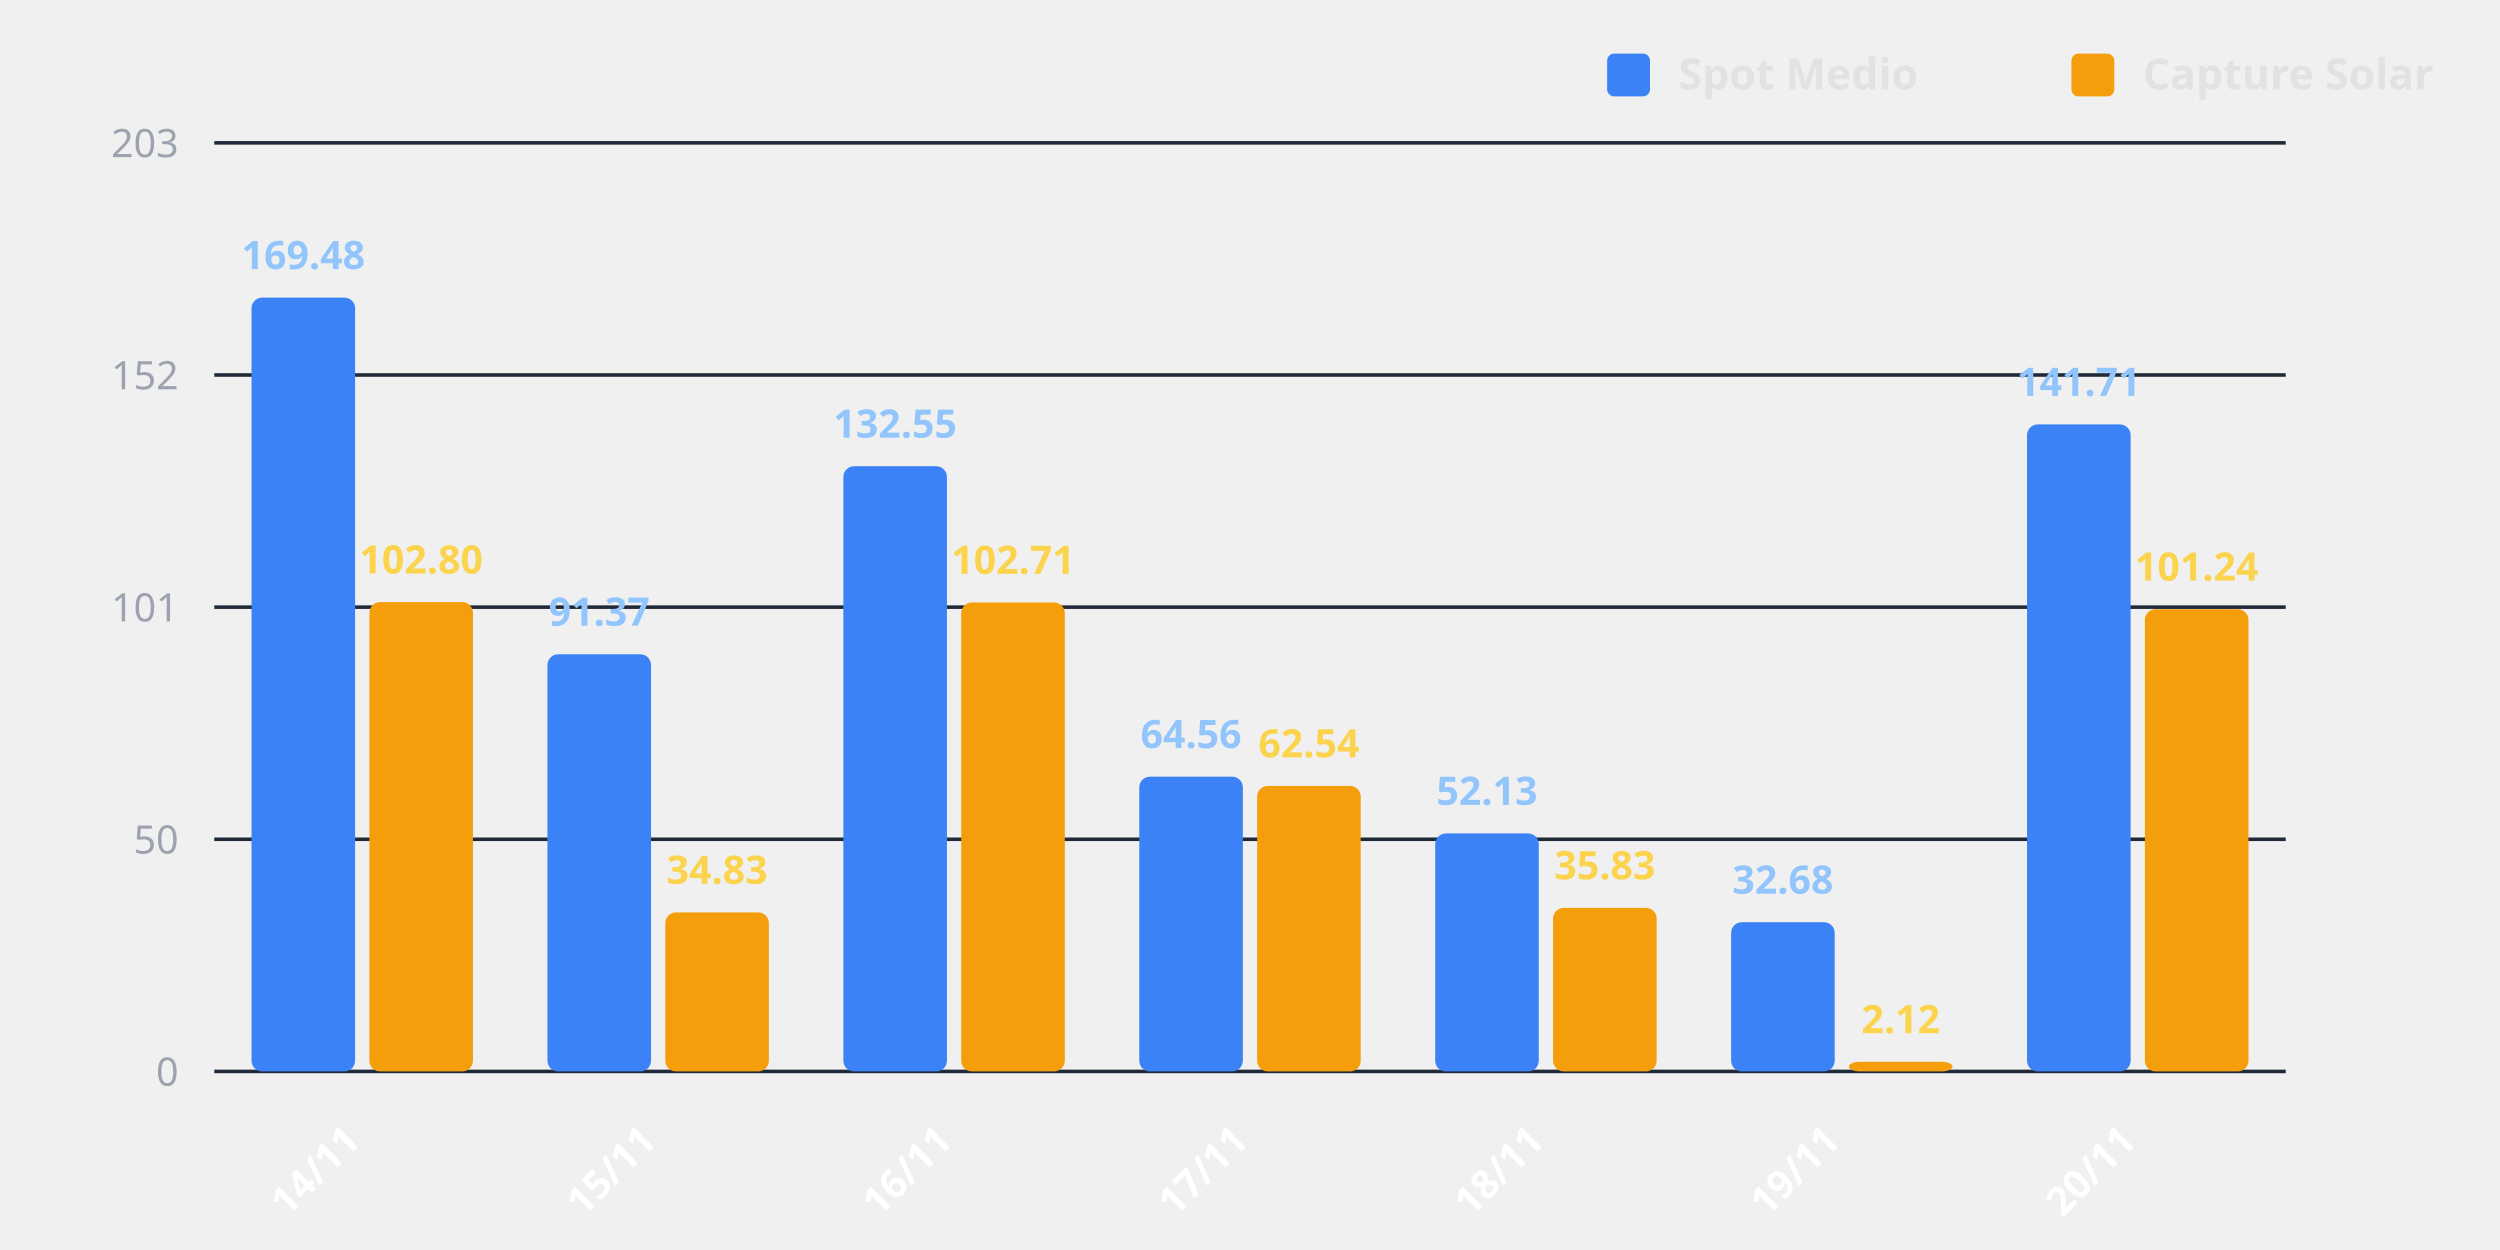
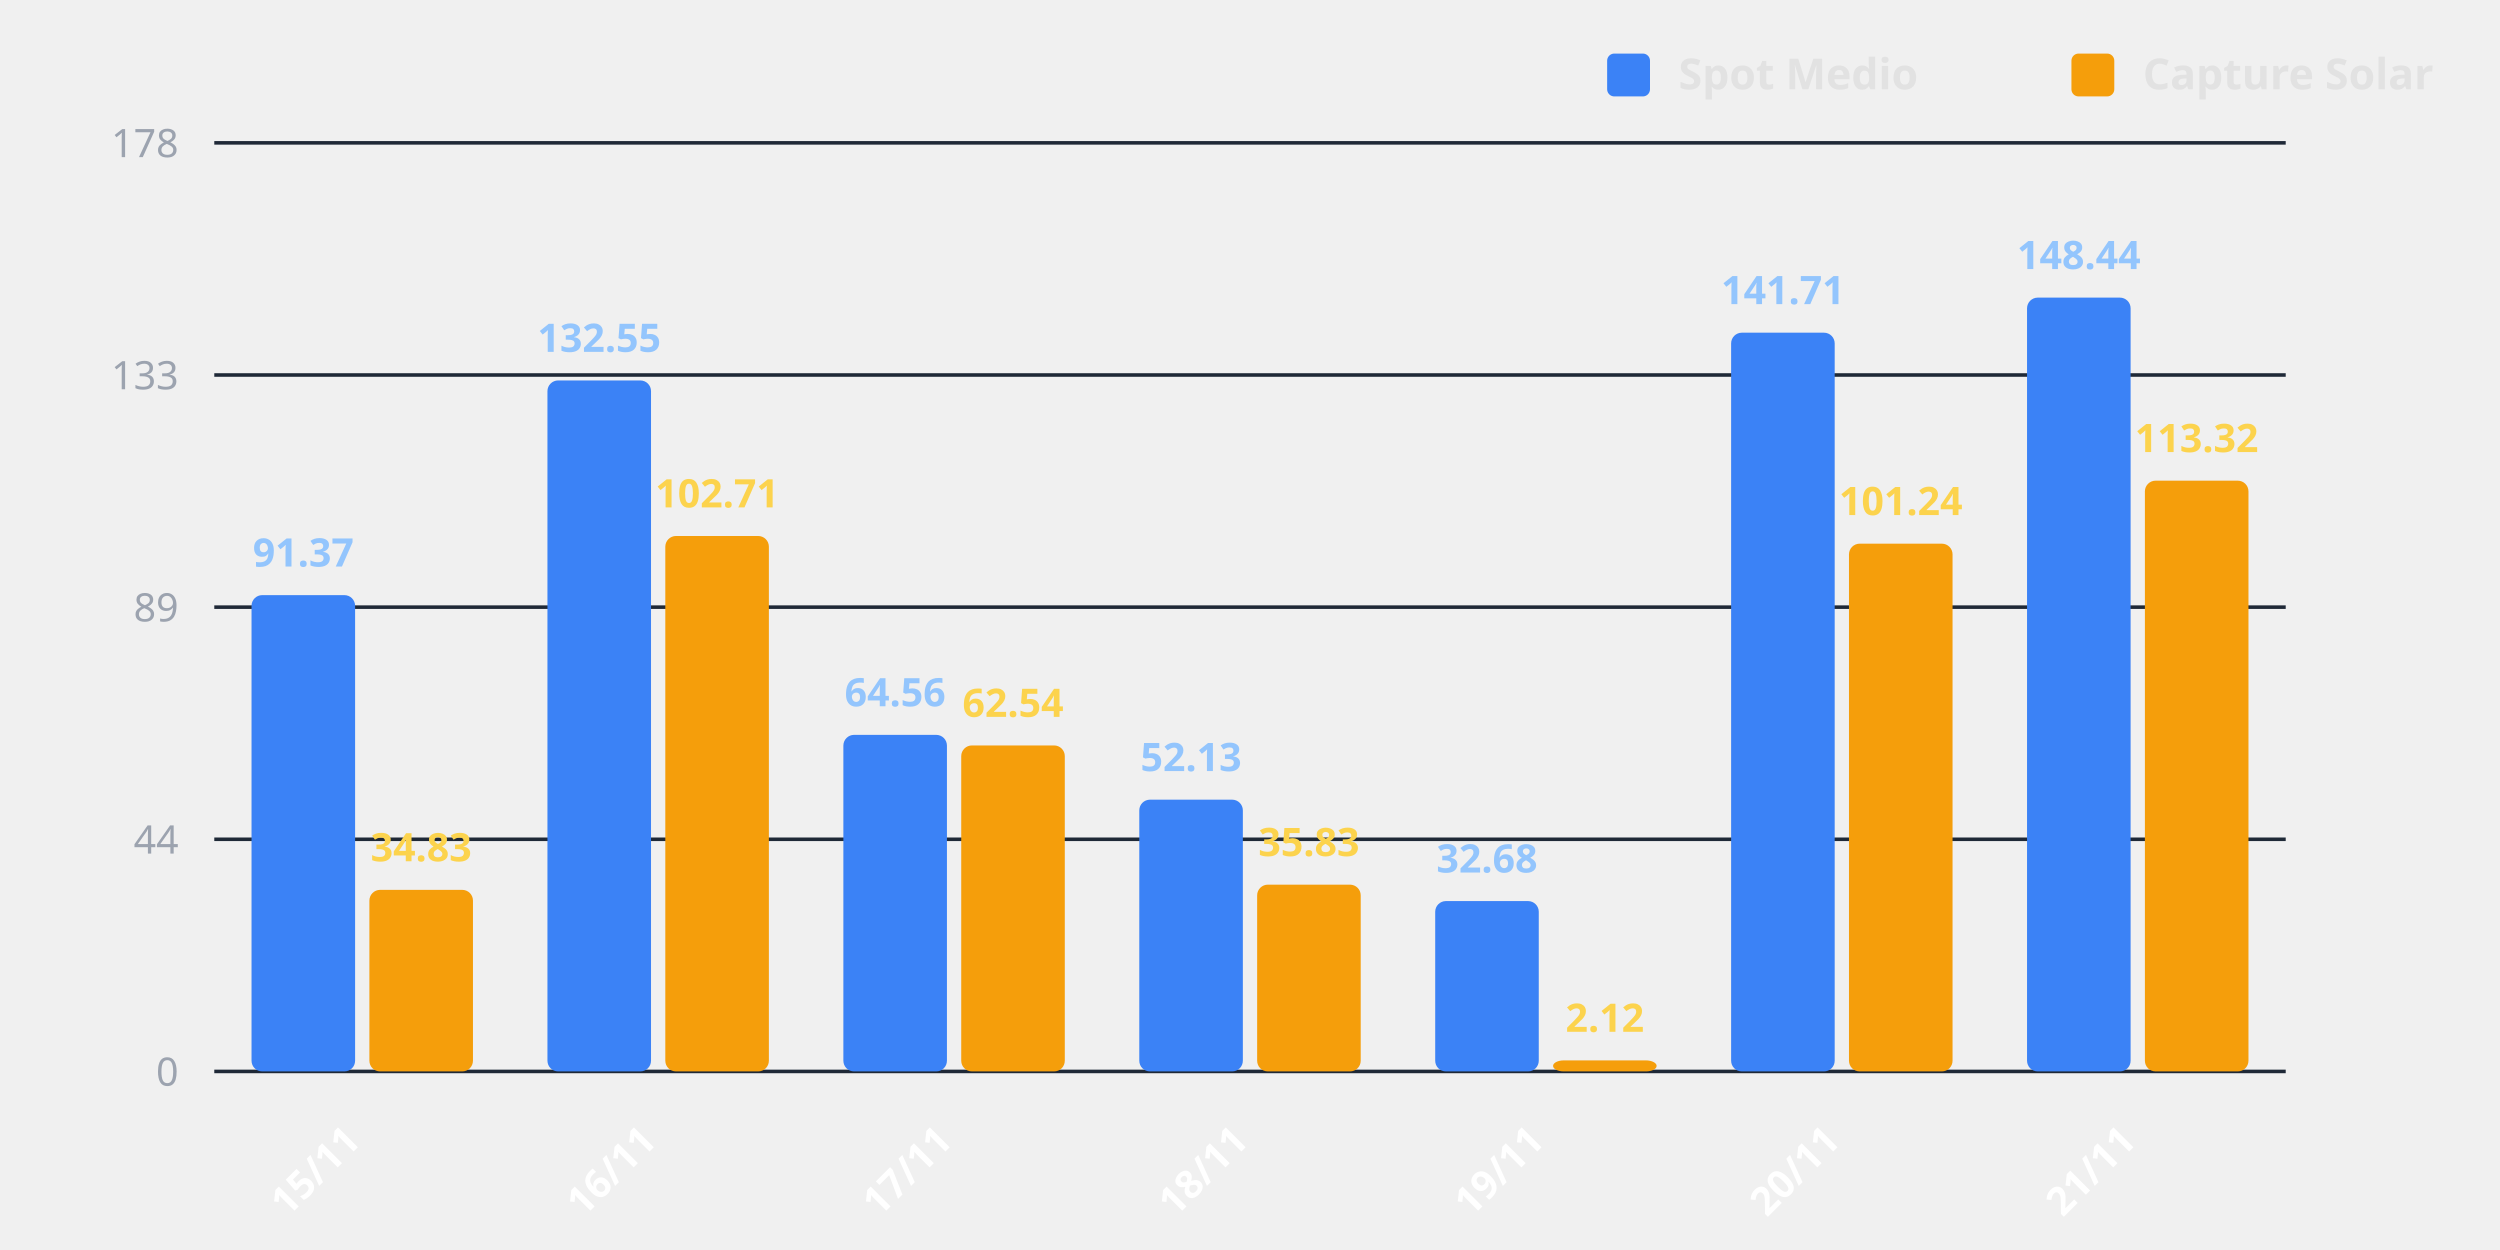
<svg xmlns="http://www.w3.org/2000/svg" viewBox="0 0 700 350" style="font-family: sans-serif; background-color: #0b0f19;">
  <rect x="450" y="15" width="12" height="12" fill="#3b82f6" rx="2" />
  <text x="470" y="25" font-size="12" fill="#e2e2e2" font-weight="bold">Spot Medio</text>
  <rect x="580" y="15" width="12" height="12" fill="#f59e0b" rx="2" />
  <text x="600" y="25" font-size="12" fill="#e2e2e2" font-weight="bold">Capture Solar</text>
  <line x1="60" y1="300.0" x2="640" y2="300.0" stroke="#1f2937" stroke-width="1" />
  <text x="50" y="304.0" text-anchor="end" font-size="11" fill="#9ca3af">0</text>
  <line x1="60" y1="235.0" x2="640" y2="235.0" stroke="#1f2937" stroke-width="1" />
-   <text x="50" y="239.0" text-anchor="end" font-size="11" fill="#9ca3af">50</text>
+   <text x="50" y="239.0" text-anchor="end" font-size="11" fill="#9ca3af">44</text>
  <line x1="60" y1="170.0" x2="640" y2="170.0" stroke="#1f2937" stroke-width="1" />
-   <text x="50" y="174.0" text-anchor="end" font-size="11" fill="#9ca3af">101</text>
+   <text x="50" y="174.0" text-anchor="end" font-size="11" fill="#9ca3af">89</text>
  <line x1="60" y1="105.0" x2="640" y2="105.0" stroke="#1f2937" stroke-width="1" />
-   <text x="50" y="109.0" text-anchor="end" font-size="11" fill="#9ca3af">152</text>
+   <text x="50" y="109.0" text-anchor="end" font-size="11" fill="#9ca3af">133</text>
  <line x1="60" y1="40.0" x2="640" y2="40.0" stroke="#1f2937" stroke-width="1" />
-   <text x="50" y="44.0" text-anchor="end" font-size="11" fill="#9ca3af">203</text>
-   <text x="101.429" y="320" text-anchor="end" transform="rotate(-45, 101.4286, 320)" font-size="11" font-weight="bold" fill="#ffffff">14/11</text>
-   <rect x="70.429" y="83.333" width="29.0" height="216.667" fill="#3b82f6" rx="3" />
-   <text x="84.929" y="75.333" text-anchor="middle" font-size="11" font-weight="bold" fill="#93c5fd">169.48</text>
-   <rect x="103.429" y="168.581" width="29.0" height="131.419" fill="#f59e0b" rx="3" />
-   <text x="117.929" y="160.581" text-anchor="middle" font-size="11" font-weight="bold" fill="#fcd34d">102.80</text>
-   <text x="184.286" y="320" text-anchor="end" transform="rotate(-45, 184.2857, 320)" font-size="11" font-weight="bold" fill="#ffffff">15/11</text>
-   <rect x="153.286" y="183.193" width="29.0" height="116.807" fill="#3b82f6" rx="3" />
-   <text x="167.786" y="175.193" text-anchor="middle" font-size="11" font-weight="bold" fill="#93c5fd">91.37</text>
-   <rect x="186.286" y="255.473" width="29.0" height="44.527" fill="#f59e0b" rx="3" />
-   <text x="200.786" y="247.473" text-anchor="middle" font-size="11" font-weight="bold" fill="#fcd34d">34.83</text>
-   <text x="267.143" y="320" text-anchor="end" transform="rotate(-45, 267.1429, 320)" font-size="11" font-weight="bold" fill="#ffffff">16/11</text>
-   <rect x="236.143" y="130.545" width="29.0" height="169.455" fill="#3b82f6" rx="3" />
-   <text x="250.643" y="122.545" text-anchor="middle" font-size="11" font-weight="bold" fill="#93c5fd">132.55</text>
-   <rect x="269.143" y="168.691" width="29.0" height="131.309" fill="#f59e0b" rx="3" />
-   <text x="283.643" y="160.691" text-anchor="middle" font-size="11" font-weight="bold" fill="#fcd34d">102.71</text>
-   <text x="350.0" y="320" text-anchor="end" transform="rotate(-45, 350.0, 320)" font-size="11" font-weight="bold" fill="#ffffff">17/11</text>
-   <rect x="319.0" y="217.462" width="29.0" height="82.538" fill="#3b82f6" rx="3" />
-   <text x="333.5" y="209.462" text-anchor="middle" font-size="11" font-weight="bold" fill="#93c5fd">64.56</text>
-   <rect x="352.0" y="220.055" width="29.0" height="79.945" fill="#f59e0b" rx="3" />
-   <text x="366.5" y="212.055" text-anchor="middle" font-size="11" font-weight="bold" fill="#fcd34d">62.54</text>
-   <text x="432.857" y="320" text-anchor="end" transform="rotate(-45, 432.8571, 320)" font-size="11" font-weight="bold" fill="#ffffff">18/11</text>
-   <rect x="401.857" y="233.355" width="29.0" height="66.645" fill="#3b82f6" rx="3" />
-   <text x="416.357" y="225.355" text-anchor="middle" font-size="11" font-weight="bold" fill="#93c5fd">52.13</text>
-   <rect x="434.857" y="254.196" width="29.0" height="45.804" fill="#f59e0b" rx="3" />
-   <text x="449.357" y="246.196" text-anchor="middle" font-size="11" font-weight="bold" fill="#fcd34d">35.83</text>
-   <text x="515.714" y="320" text-anchor="end" transform="rotate(-45, 515.7143, 320)" font-size="11" font-weight="bold" fill="#ffffff">19/11</text>
-   <rect x="484.714" y="258.224" width="29.0" height="41.776" fill="#3b82f6" rx="3" />
-   <text x="499.214" y="250.224" text-anchor="middle" font-size="11" font-weight="bold" fill="#93c5fd">32.68</text>
-   <rect x="517.714" y="297.295" width="29.0" height="2.705" fill="#f59e0b" rx="3" />
-   <text x="532.214" y="289.295" text-anchor="middle" font-size="11" font-weight="bold" fill="#fcd34d">2.12</text>
-   <text x="598.571" y="320" text-anchor="end" transform="rotate(-45, 598.5714, 320)" font-size="11" font-weight="bold" fill="#ffffff">20/11</text>
-   <rect x="567.571" y="118.837" width="29.0" height="181.163" fill="#3b82f6" rx="3" />
-   <text x="582.071" y="110.837" text-anchor="middle" font-size="11" font-weight="bold" fill="#93c5fd">141.71</text>
-   <rect x="600.571" y="170.574" width="29.0" height="129.426" fill="#f59e0b" rx="3" />
-   <text x="615.071" y="162.574" text-anchor="middle" font-size="11" font-weight="bold" fill="#fcd34d">101.24</text>
+   <text x="50" y="44.0" text-anchor="end" font-size="11" fill="#9ca3af">178</text>
+   <text x="101.429" y="320" text-anchor="end" transform="rotate(-45, 101.4286, 320)" font-size="11" font-weight="bold" fill="#ffffff">15/11</text>
+   <rect x="70.429" y="166.633" width="29.0" height="133.367" fill="#3b82f6" rx="3" />
+   <text x="84.929" y="158.633" text-anchor="middle" font-size="11" font-weight="bold" fill="#93c5fd">91.37</text>
+   <rect x="103.429" y="249.161" width="29.0" height="50.839" fill="#f59e0b" rx="3" />
+   <text x="117.929" y="241.161" text-anchor="middle" font-size="11" font-weight="bold" fill="#fcd34d">34.83</text>
+   <text x="184.286" y="320" text-anchor="end" transform="rotate(-45, 184.2857, 320)" font-size="11" font-weight="bold" fill="#ffffff">16/11</text>
+   <rect x="153.286" y="106.522" width="29.0" height="193.478" fill="#3b82f6" rx="3" />
+   <text x="167.786" y="98.522" text-anchor="middle" font-size="11" font-weight="bold" fill="#93c5fd">132.55</text>
+   <rect x="186.286" y="150.075" width="29.0" height="149.925" fill="#f59e0b" rx="3" />
+   <text x="200.786" y="142.075" text-anchor="middle" font-size="11" font-weight="bold" fill="#fcd34d">102.71</text>
+   <text x="267.143" y="320" text-anchor="end" transform="rotate(-45, 267.1429, 320)" font-size="11" font-weight="bold" fill="#ffffff">17/11</text>
+   <rect x="236.143" y="205.761" width="29.0" height="94.239" fill="#3b82f6" rx="3" />
+   <text x="250.643" y="197.761" text-anchor="middle" font-size="11" font-weight="bold" fill="#93c5fd">64.56</text>
+   <rect x="269.143" y="208.721" width="29.0" height="91.279" fill="#f59e0b" rx="3" />
+   <text x="283.643" y="200.721" text-anchor="middle" font-size="11" font-weight="bold" fill="#fcd34d">62.54</text>
+   <text x="350.0" y="320" text-anchor="end" transform="rotate(-45, 350.0, 320)" font-size="11" font-weight="bold" fill="#ffffff">18/11</text>
+   <rect x="319.0" y="223.906" width="29.0" height="76.094" fill="#3b82f6" rx="3" />
+   <text x="333.5" y="215.906" text-anchor="middle" font-size="11" font-weight="bold" fill="#93c5fd">52.13</text>
+   <rect x="352.0" y="247.703" width="29.0" height="52.297" fill="#f59e0b" rx="3" />
+   <text x="366.5" y="239.703" text-anchor="middle" font-size="11" font-weight="bold" fill="#fcd34d">35.83</text>
+   <text x="432.857" y="320" text-anchor="end" transform="rotate(-45, 432.8571, 320)" font-size="11" font-weight="bold" fill="#ffffff">19/11</text>
+   <rect x="401.857" y="252.302" width="29.0" height="47.698" fill="#3b82f6" rx="3" />
+   <text x="416.357" y="244.302" text-anchor="middle" font-size="11" font-weight="bold" fill="#93c5fd">32.68</text>
+   <rect x="434.857" y="296.912" width="29.0" height="3.088" fill="#f59e0b" rx="3" />
+   <text x="449.357" y="288.912" text-anchor="middle" font-size="11" font-weight="bold" fill="#fcd34d">2.12</text>
+   <text x="515.714" y="320" text-anchor="end" transform="rotate(-45, 515.7143, 320)" font-size="11" font-weight="bold" fill="#ffffff">20/11</text>
+   <rect x="484.714" y="93.153" width="29.0" height="206.847" fill="#3b82f6" rx="3" />
+   <text x="499.214" y="85.153" text-anchor="middle" font-size="11" font-weight="bold" fill="#93c5fd">141.71</text>
+   <rect x="517.714" y="152.226" width="29.0" height="147.774" fill="#f59e0b" rx="3" />
+   <text x="532.214" y="144.226" text-anchor="middle" font-size="11" font-weight="bold" fill="#fcd34d">101.24</text>
+   <text x="598.571" y="320" text-anchor="end" transform="rotate(-45, 598.5714, 320)" font-size="11" font-weight="bold" fill="#ffffff">21/11</text>
+   <rect x="567.571" y="83.333" width="29.0" height="216.667" fill="#3b82f6" rx="3" />
+   <text x="582.071" y="75.333" text-anchor="middle" font-size="11" font-weight="bold" fill="#93c5fd">148.44</text>
+   <rect x="600.571" y="134.587" width="29.0" height="165.413" fill="#f59e0b" rx="3" />
+   <text x="615.071" y="126.587" text-anchor="middle" font-size="11" font-weight="bold" fill="#fcd34d">113.32</text>
</svg>
